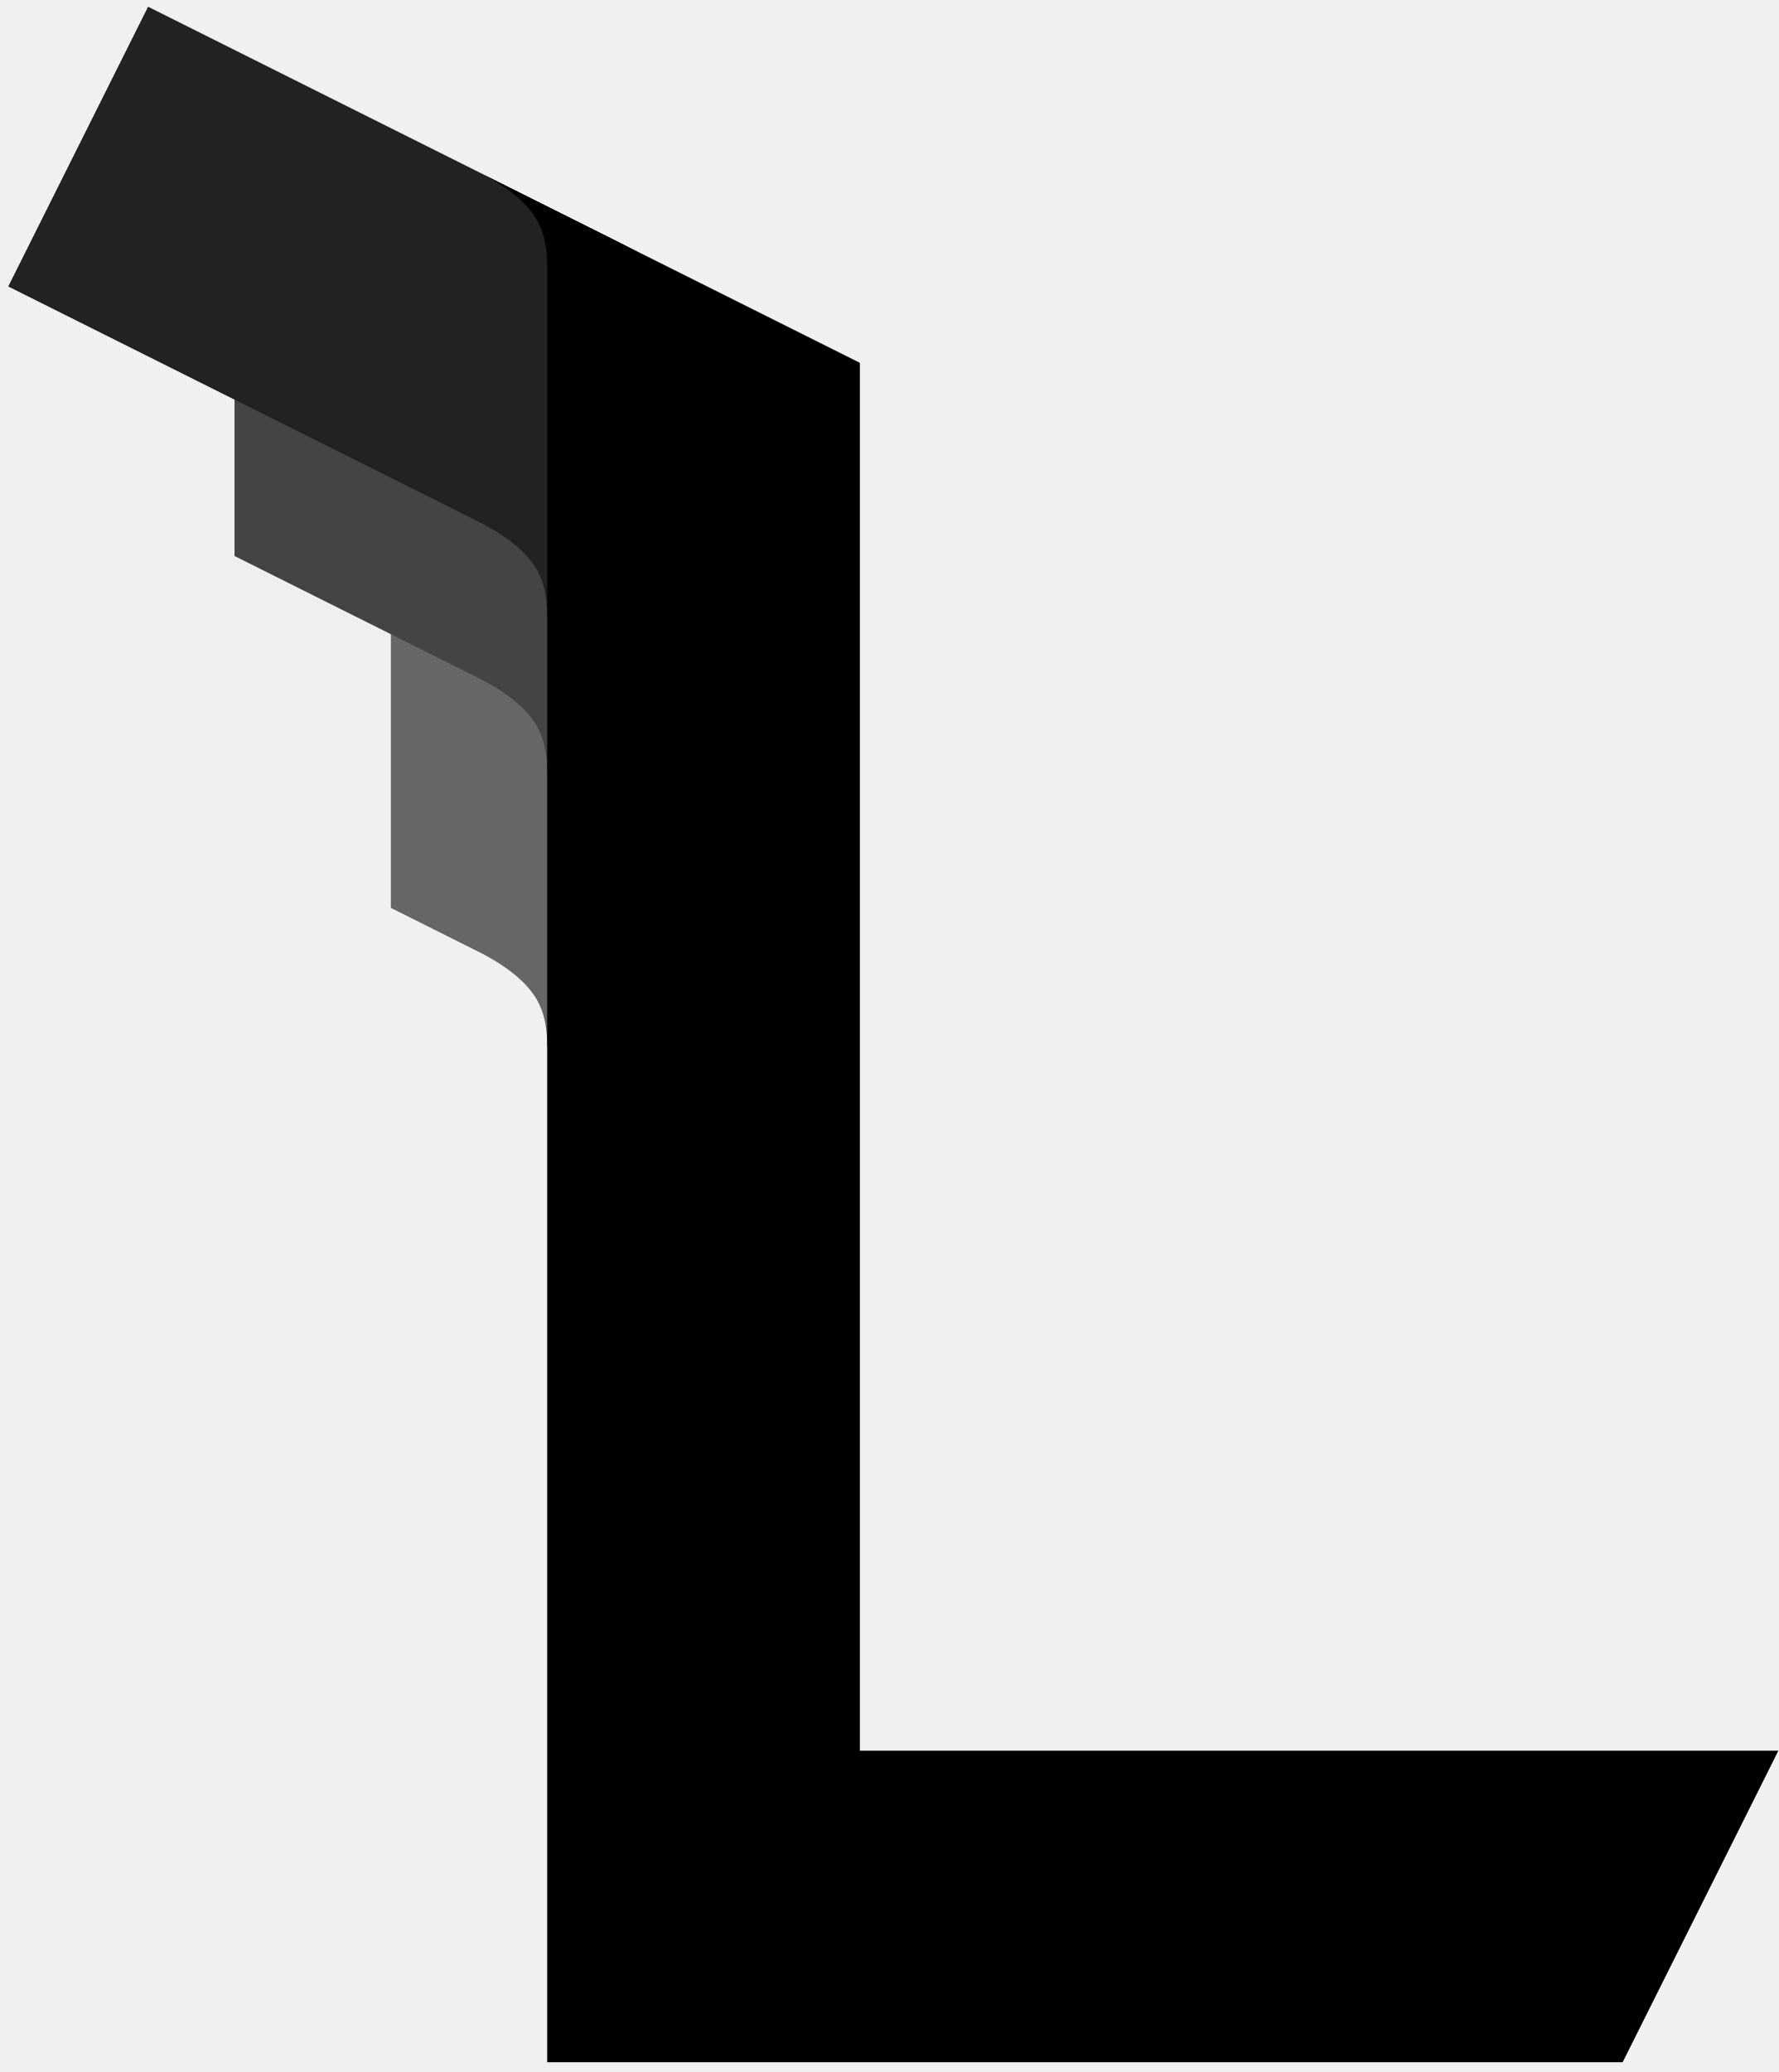
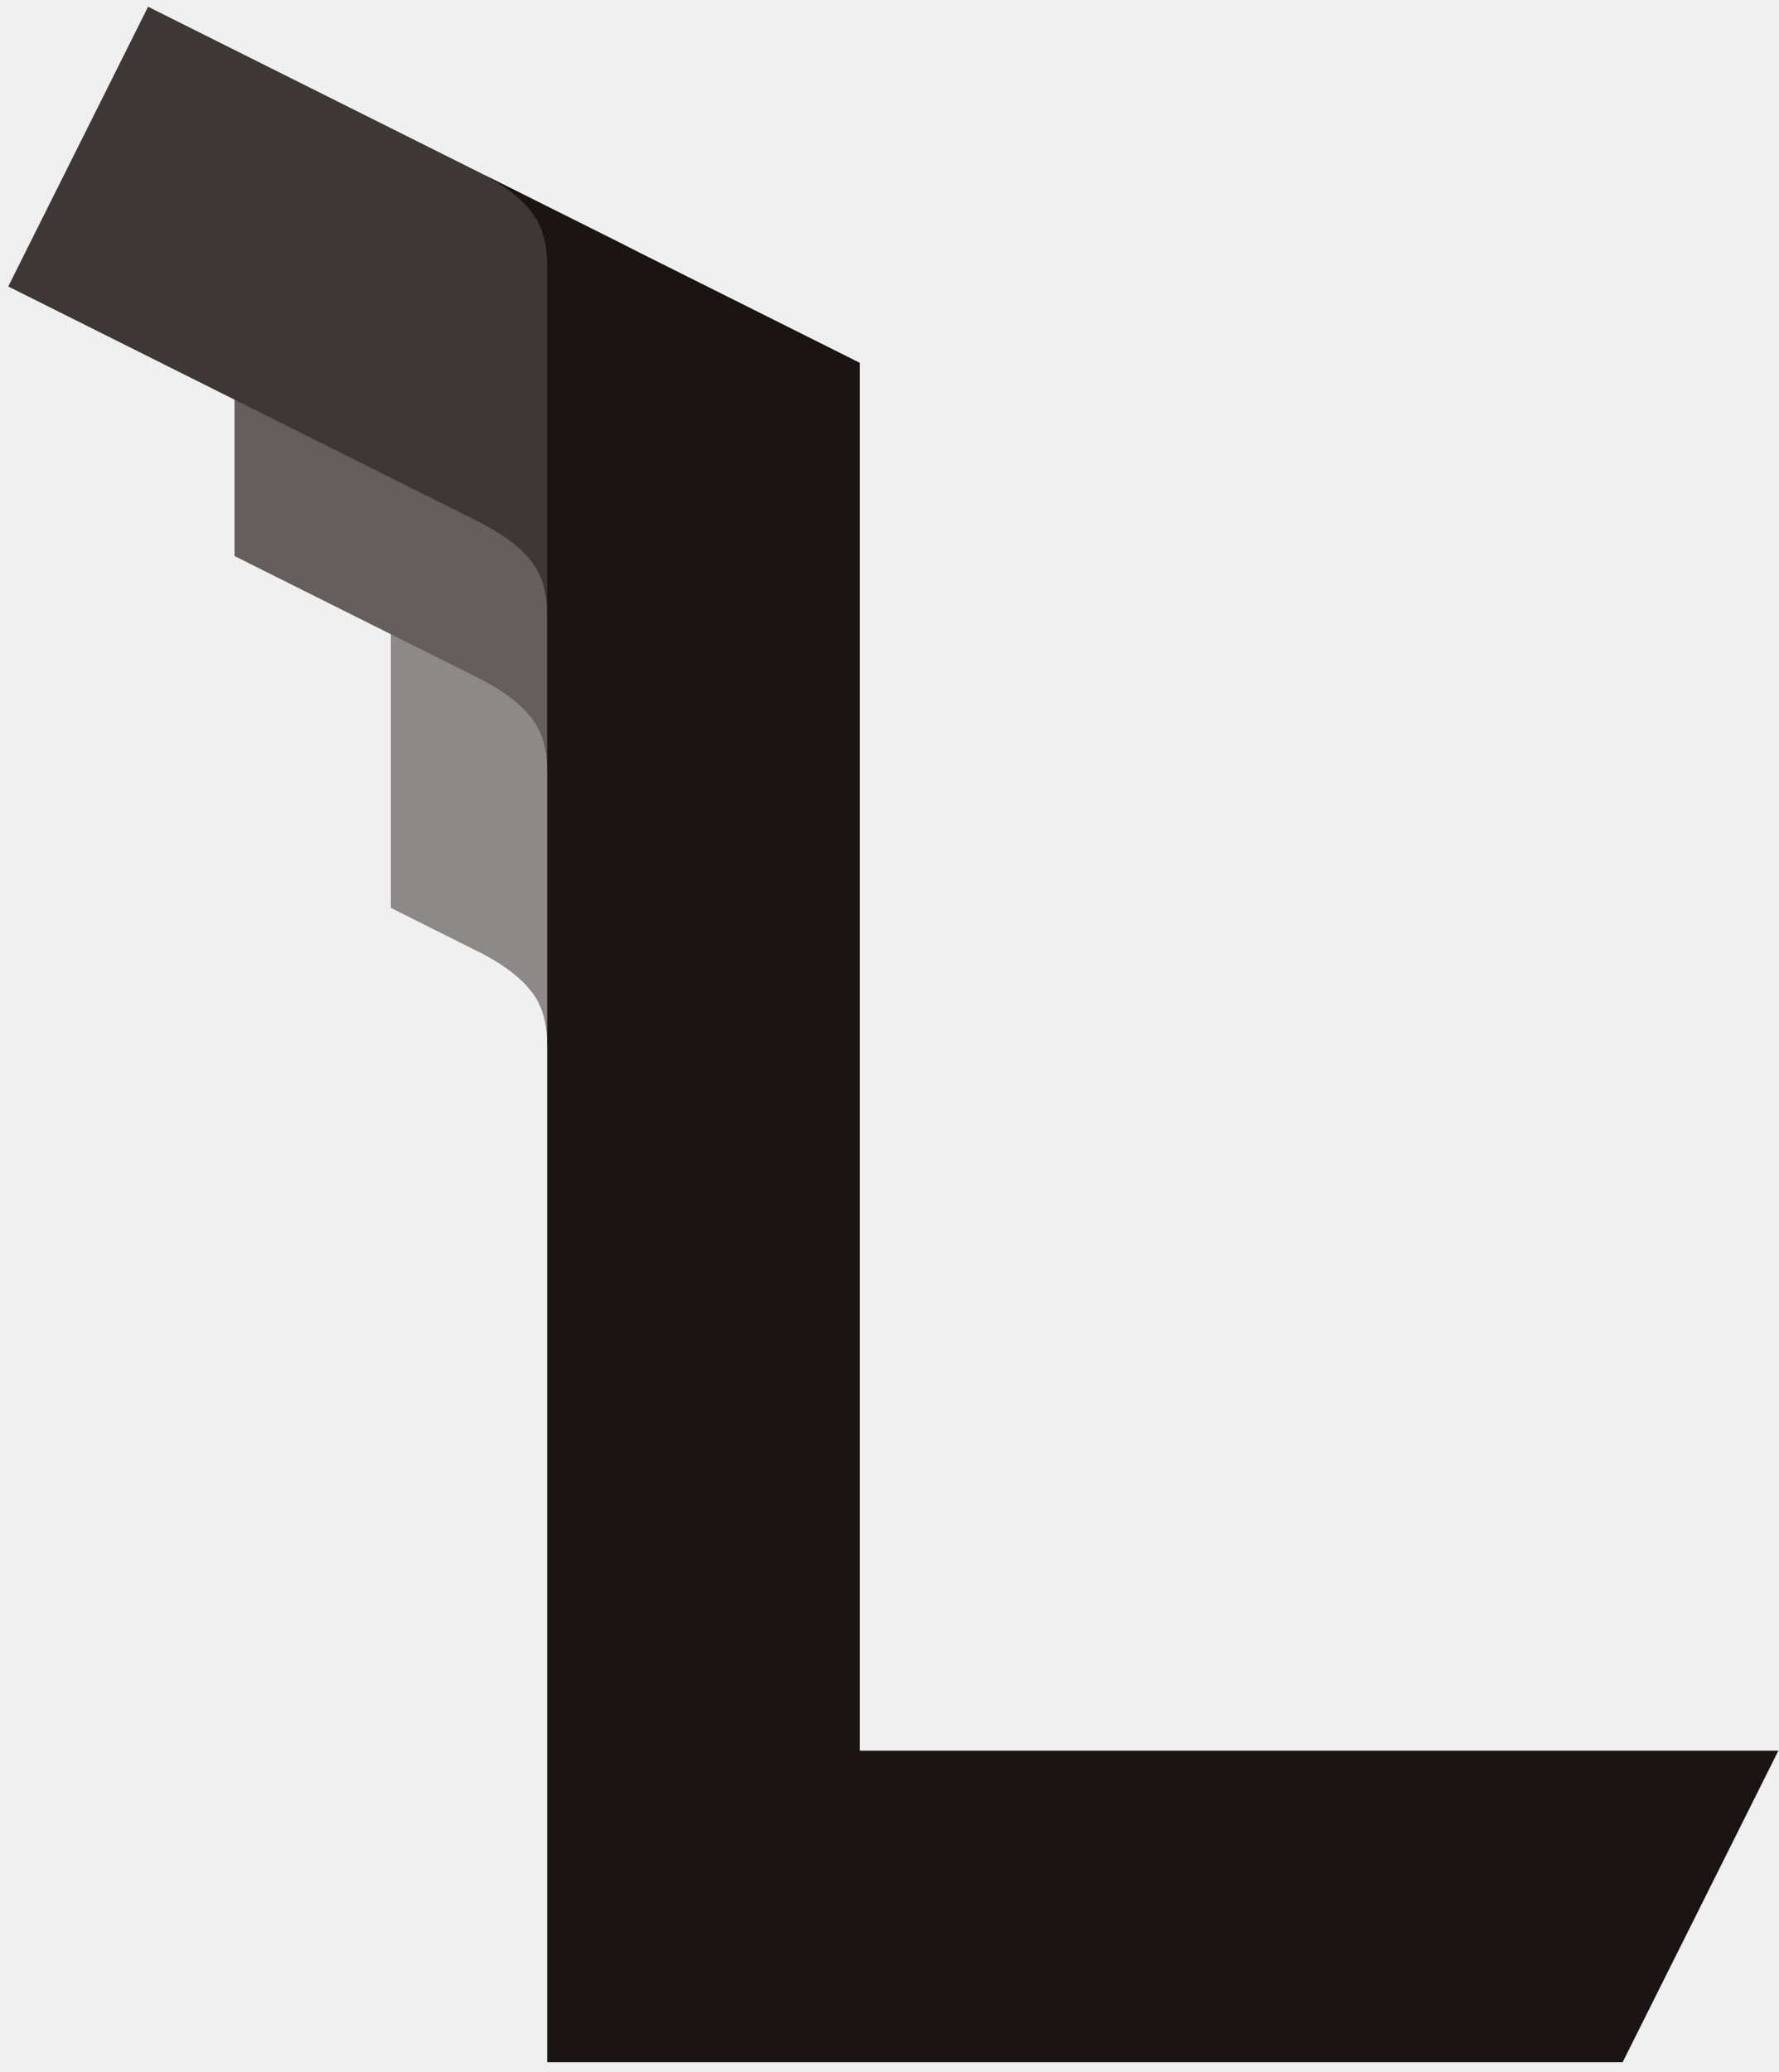
<svg xmlns="http://www.w3.org/2000/svg" viewBox="-8 -15 182 212">
  <style>
-     .c1 { stroke: #000; }
-     .c2 { stroke: #222; }
-     .c3 { stroke: #444; }
-     .c4 { stroke: #666; }
+     .c1 { stroke: #1A1414; }
+     .c2 { stroke: #3D3737; }
+     .c3 { stroke: #645E5E; }
+     .c4 { stroke: #8D8988; }
    @media (prefers-color-scheme: dark) {
-       .c1 { stroke: #FFF; }
-       .c2 { stroke: #DDD; }
-       .c3 { stroke: #AAA; }
-       .c4 { stroke: #777; }
+       .c1 { stroke: #E7E5E4; }
+       .c2 { stroke: #bcb7b7; }
+       .c3 { stroke: #908c8b; }
+       .c4 { stroke: #666261; }
    }
  </style>
  <clipPath id="a">
-     <path d="m35.75,-0l44.25,22.125,0,142,94,0-16,32,-122.75,0 z" />
+     <path d="m35.75 0l44.25 22.125v142h94l-16 32h-122.75 z" />
  </clipPath>
  <clipPath id="b">
    <rect x="-8" y="-15" width="72" height="108" />
  </clipPath>
  <g fill="none" stroke-width="32" class="c1">
    <g clip-path="url(#b)">
-       <path class="c4" d="M48,40l0,28q16,8,16,24" />
-       <path class="c3" d="M32,16l0,16,16,8q16,8,16,24" />
-       <path class="c2" d="M0,0l48,24q16,8,16,24" />
+       <path class="c4" d="M48 40v28q16 8 16 24" />
+       <path class="c3" d="M32 16v16l16 8q16 8 16 24" />
+       <path class="c2" d="M0 0l48 24q16 8 16 24" />
    </g>
-     <path clip-path="url(#a)" d="m48,-11.777q16,8,16,24L64,180l110,0" />
+     <path clip-path="url(#a)" d="m48-11.777q16 8 16 24V180h110" />
  </g>
</svg>
